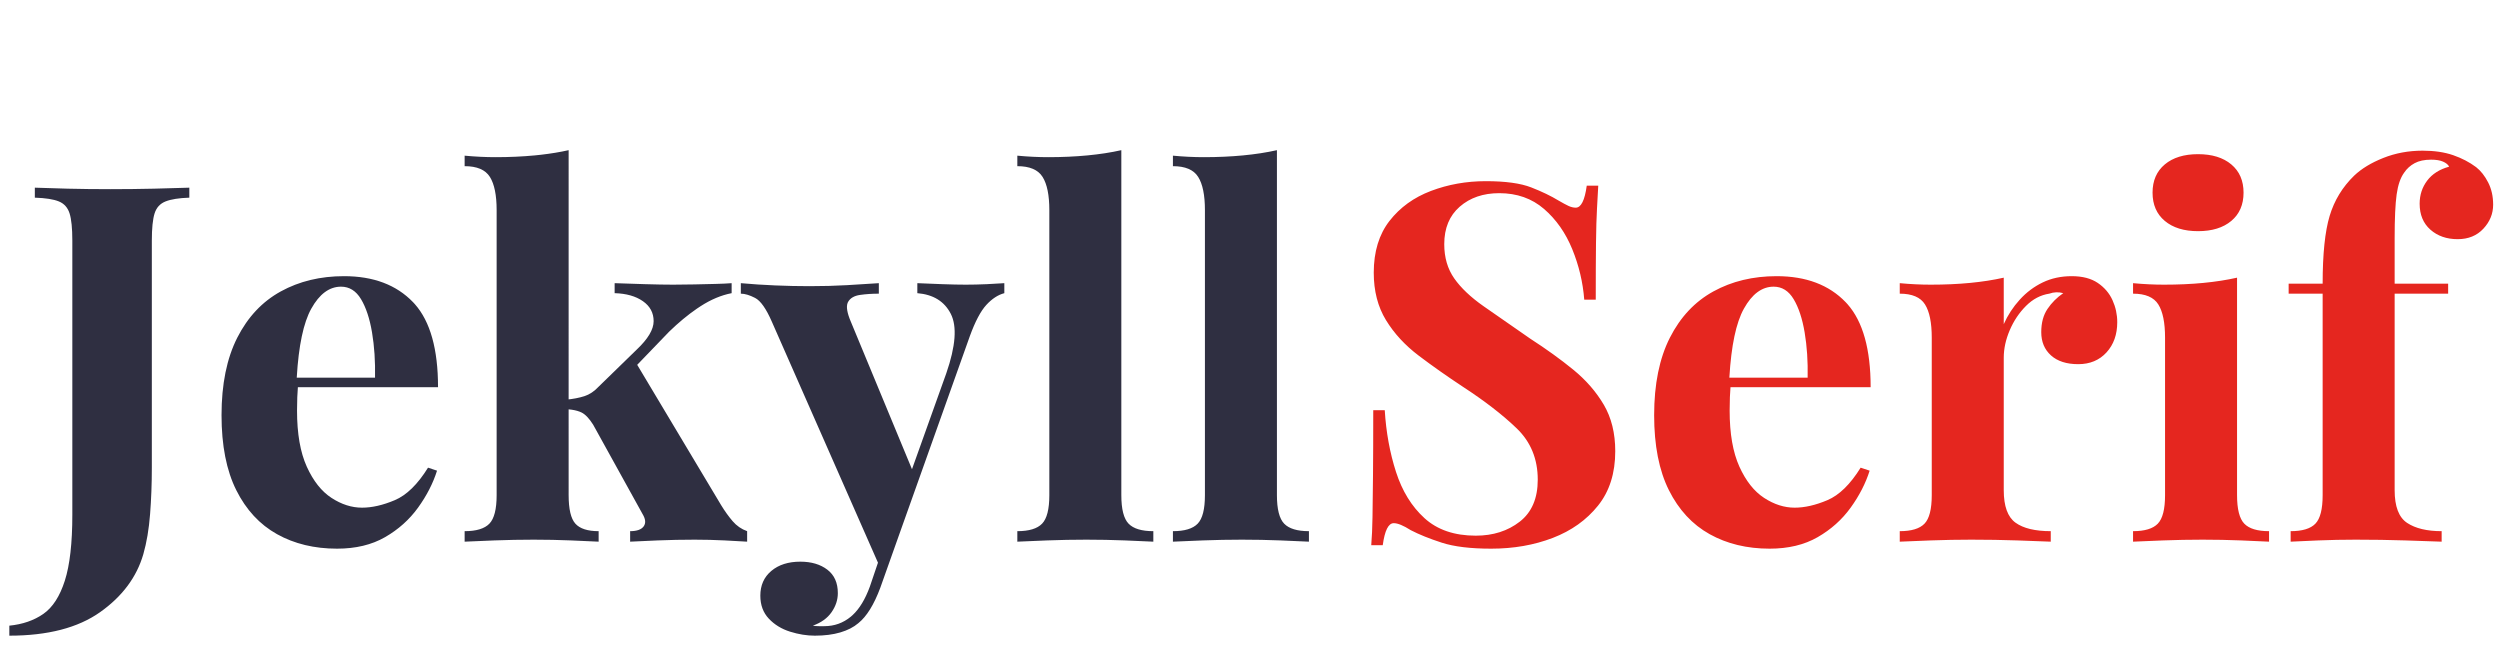
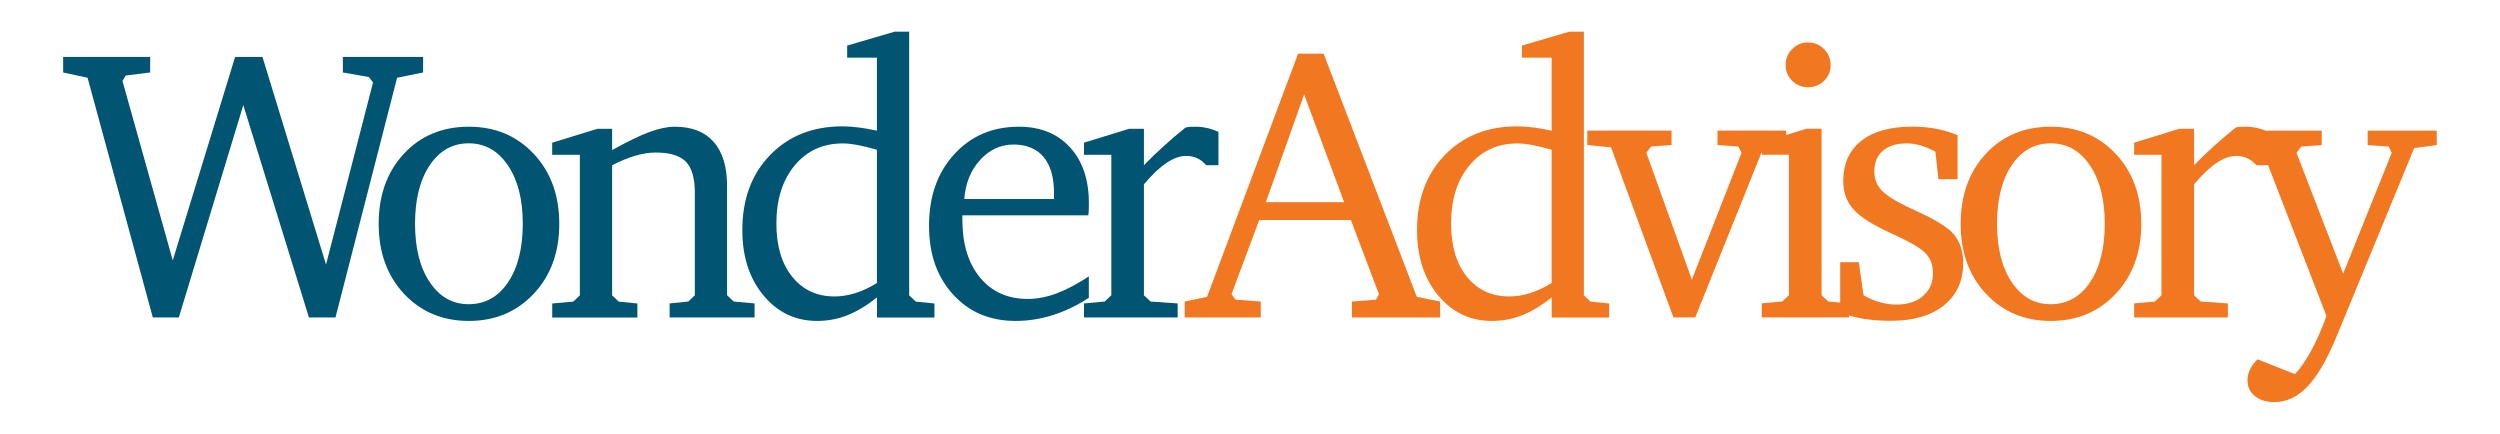
- <svg xmlns="http://www.w3.org/2000/svg" width="240px" height="64px" viewBox="0 0 240 64" version="1.1">
-   <g id="Page-1" stroke="none" stroke-width="1" fill="none" fill-rule="evenodd">
-     <g id="logo" transform="translate(2, 0)" fill-rule="nonzero">
-       <path id="Jekyll" fill="#2f2f41" d="M-1.104,61.024 C2.576,61.024 5.48,60.272 7.608,58.768 C9.736,57.264 11.12,55.408 11.76,53.2 C12.08,52.08 12.296,50.8 12.408,49.36 C12.52,47.92 12.576,46.44 12.576,44.92 L12.576,44.92 L12.576,23.104 C12.576,21.92 12.664,21.048 12.84,20.488 C13.016,19.928 13.368,19.544 13.896,19.336 C14.424,19.128 15.184,19.008 16.176,18.976 L16.176,18.976 L16.176,18.016 C15.28,18.048 14.152,18.08 12.792,18.112 C11.432,18.144 10.032,18.16 8.592,18.16 C7.152,18.16 5.784,18.144 4.488,18.112 C3.192,18.08 2.144,18.048 1.344,18.016 L1.344,18.016 L1.344,18.976 C2.368,19.008 3.136,19.128 3.648,19.336 C4.16,19.544 4.504,19.928 4.68,20.488 C4.856,21.048 4.944,21.92 4.944,23.104 L4.944,23.104 L4.944,49.408 C4.944,52.128 4.704,54.24 4.224,55.744 C3.744,57.248 3.056,58.312 2.16,58.936 C1.264,59.56 0.176,59.936 -1.104,60.064 L-1.104,60.064 L-1.104,61.024 Z M30.355,52.672 C32.147,52.672 33.683,52.304 34.963,51.568 C36.243,50.832 37.299,49.888 38.131,48.736 C38.963,47.584 39.571,46.4 39.955,45.184 L39.955,45.184 L39.091,44.896 C38.099,46.496 37.035,47.536 35.899,48.016 C34.763,48.496 33.715,48.736 32.755,48.736 C31.763,48.736 30.787,48.424 29.827,47.8 C28.867,47.176 28.075,46.176 27.451,44.8 C26.827,43.424 26.515,41.632 26.515,39.424 C26.515,38.976 26.523,38.544 26.539,38.128 C26.555,37.712 26.579,37.312 26.611,36.928 L26.593,37.168 L40.051,37.168 C40.051,33.532 39.309,30.875 37.826,29.197 L37.651,29.008 C36.051,27.344 33.843,26.512 31.027,26.512 C28.755,26.512 26.731,27 24.955,27.976 C23.179,28.952 21.787,30.432 20.779,32.416 C19.771,34.4 19.267,36.88 19.267,39.856 C19.267,42.768 19.739,45.168 20.683,47.056 C21.627,48.944 22.931,50.352 24.595,51.28 C26.259,52.208 28.179,52.672 30.355,52.672 Z M26.49,36.22 C26.669,33.175 27.133,30.979 27.883,29.632 C28.667,28.224 29.619,27.52 30.739,27.52 C31.539,27.52 32.179,27.92 32.659,28.72 C33.139,29.52 33.491,30.584 33.715,31.912 C33.939,33.24 34.035,34.688 34.003,36.256 L34.003,36.256 L26.487,36.256 L26.49,36.22 Z M69.725,52 L69.725,50.992 C69.181,50.8 68.717,50.48 68.333,50.032 C67.949,49.584 67.581,49.072 67.229,48.496 L67.229,48.496 L59.172,35.023 L62.237,31.84 C63.133,30.972 64.016,30.239 64.888,29.64 L65.261,29.392 C66.253,28.752 67.245,28.336 68.237,28.144 L68.237,28.144 L68.237,27.184 C67.853,27.216 67.341,27.24 66.701,27.256 C66.061,27.272 65.381,27.288 64.661,27.304 C63.941,27.32 63.261,27.328 62.621,27.328 C61.885,27.328 60.989,27.312 59.933,27.28 C58.877,27.248 57.901,27.216 57.005,27.184 L57.005,27.184 L57.005,28.144 C58.125,28.176 59.029,28.432 59.717,28.912 C60.405,29.392 60.749,30.032 60.749,30.832 C60.749,31.632 60.205,32.544 59.117,33.568 L59.117,33.568 L55.469,37.12 C55.053,37.568 54.597,37.872 54.101,38.032 C53.605,38.192 53.021,38.304 52.349,38.368 L52.588,38.342 L52.589,14.416 C51.762,14.603 50.869,14.75 49.909,14.859 L49.325,14.92 C48.141,15.032 46.893,15.088 45.581,15.088 C44.621,15.088 43.629,15.04 42.605,14.944 L42.605,14.944 L42.605,15.952 C43.789,15.952 44.597,16.296 45.029,16.984 C45.461,17.672 45.677,18.736 45.677,20.176 L45.677,20.176 L45.677,47.536 C45.677,48.88 45.445,49.792 44.981,50.272 C44.517,50.752 43.725,50.992 42.605,50.992 L42.605,50.992 L42.605,52 C43.245,51.968 44.197,51.928 45.461,51.88 C46.725,51.832 47.981,51.808 49.229,51.808 C50.445,51.808 51.637,51.832 52.805,51.88 C53.973,51.928 54.861,51.968 55.469,52 L55.469,52 L55.469,50.992 C54.413,50.992 53.669,50.752 53.237,50.272 C52.805,49.792 52.589,48.88 52.589,47.536 L52.589,47.536 L52.588,39.298 L52.602,39.298 C53.012,39.336 53.36,39.41 53.648,39.521 L53.813,39.592 C54.181,39.768 54.557,40.16 54.941,40.768 L54.941,40.768 L59.693,49.36 C59.981,49.84 60.013,50.232 59.789,50.536 C59.565,50.84 59.133,50.992 58.493,50.992 L58.493,50.992 L58.493,52 C59.069,51.968 59.949,51.928 61.133,51.88 C62.317,51.832 63.501,51.808 64.685,51.808 C65.645,51.808 66.605,51.832 67.565,51.88 C68.525,51.928 69.245,51.968 69.725,52 L69.725,52 Z M76.224,61.024 C77.152,61.024 77.968,60.92 78.672,60.712 C79.376,60.504 79.952,60.208 80.4,59.824 C81.2,59.184 81.904,58.048 82.512,56.416 L82.512,56.416 L84.336,51.28 L91.104,32.272 C91.616,30.864 92.144,29.864 92.688,29.272 C93.232,28.68 93.808,28.304 94.416,28.144 L94.416,28.144 L94.416,27.184 C94,27.216 93.44,27.248 92.736,27.28 C92.032,27.312 91.36,27.328 90.72,27.328 C90.08,27.328 89.328,27.312 88.464,27.28 C87.6,27.248 86.8,27.216 86.064,27.184 L86.064,27.184 L86.064,28.144 C87.6,28.272 88.672,28.936 89.28,30.136 C89.888,31.336 89.744,33.232 88.848,35.824 L88.848,35.824 L85.55,45.046 L79.68,30.88 C79.325,30.053 79.223,29.451 79.373,29.074 L79.416,28.984 C79.624,28.616 80.008,28.392 80.568,28.312 C81.128,28.232 81.728,28.192 82.368,28.192 L82.368,28.192 L82.368,27.184 C81.408,27.248 80.384,27.312 79.296,27.376 C78.208,27.44 77.008,27.472 75.696,27.472 C74.64,27.472 73.544,27.448 72.408,27.4 C71.272,27.352 70.176,27.28 69.12,27.184 L69.12,27.184 L69.12,28.192 C69.504,28.192 69.96,28.328 70.488,28.6 C71.016,28.872 71.552,29.632 72.096,30.88 L72.096,30.88 L82.285,54.018 L81.504,56.32 C81.061,57.531 80.509,58.442 79.847,59.053 L79.68,59.2 C78.944,59.808 78.096,60.112 77.136,60.112 L77.136,60.112 L76.608,60.112 C76.384,60.112 76.192,60.096 76.032,60.064 C76.832,59.776 77.432,59.344 77.832,58.768 C78.232,58.192 78.432,57.584 78.432,56.944 C78.432,55.952 78.096,55.2 77.424,54.688 C76.752,54.176 75.888,53.92 74.832,53.92 C73.68,53.92 72.752,54.216 72.048,54.808 C71.344,55.4 70.992,56.192 70.992,57.184 C70.992,58.08 71.264,58.816 71.808,59.392 C72.352,59.968 73.032,60.384 73.848,60.64 C74.664,60.896 75.456,61.024 76.224,61.024 Z M108.72,52 L108.72,50.992 C107.6,50.992 106.808,50.752 106.344,50.272 C105.88,49.792 105.648,48.88 105.648,47.536 L105.648,47.536 L105.648,14.416 C104.656,14.64 103.568,14.808 102.384,14.92 C101.2,15.032 99.952,15.088 98.64,15.088 C97.68,15.088 96.688,15.04 95.664,14.944 L95.664,14.944 L95.664,15.952 C96.848,15.952 97.656,16.296 98.088,16.984 C98.52,17.672 98.736,18.736 98.736,20.176 L98.736,20.176 L98.736,47.536 C98.736,48.88 98.504,49.792 98.04,50.272 C97.576,50.752 96.784,50.992 95.664,50.992 L95.664,50.992 L95.664,52 C96.304,51.968 97.256,51.928 98.52,51.88 C99.784,51.832 101.04,51.808 102.288,51.808 C103.536,51.808 104.768,51.832 105.984,51.88 C107.2,51.928 108.112,51.968 108.72,52 L108.72,52 Z M123.657,52 L123.657,50.992 C122.537,50.992 121.745,50.752 121.281,50.272 C120.817,49.792 120.585,48.88 120.585,47.536 L120.585,47.536 L120.585,14.416 C119.593,14.64 118.505,14.808 117.321,14.92 C116.137,15.032 114.889,15.088 113.577,15.088 C112.617,15.088 111.625,15.04 110.601,14.944 L110.601,14.944 L110.601,15.952 C111.785,15.952 112.593,16.296 113.025,16.984 C113.457,17.672 113.673,18.736 113.673,20.176 L113.673,20.176 L113.673,47.536 C113.673,48.88 113.441,49.792 112.977,50.272 C112.513,50.752 111.721,50.992 110.601,50.992 L110.601,50.992 L110.601,52 C111.241,51.968 112.193,51.928 113.457,51.88 C114.721,51.832 115.977,51.808 117.225,51.808 C118.473,51.808 119.705,51.832 120.921,51.88 C122.137,51.928 123.049,51.968 123.657,52 L123.657,52 Z" />
-       <path id="Serif" fill="#E5261F" d="M141.16,52.672 C143.304,52.672 145.272,52.328 147.064,51.64 C148.856,50.952 150.304,49.92 151.408,48.544 C152.512,47.168 153.064,45.424 153.064,43.312 C153.064,41.584 152.696,40.096 151.96,38.848 C151.224,37.6 150.248,36.48 149.032,35.488 C147.816,34.496 146.44,33.504 144.904,32.512 C143.144,31.296 141.648,30.256 140.416,29.392 C139.184,28.528 138.248,27.64 137.608,26.728 C136.968,25.816 136.648,24.72 136.648,23.44 C136.648,21.904 137.144,20.704 138.136,19.84 C139.128,18.976 140.392,18.544 141.928,18.544 C143.624,18.544 145.056,19.048 146.224,20.056 C147.392,21.064 148.296,22.352 148.936,23.92 C149.576,25.488 149.96,27.104 150.088,28.768 L150.088,28.768 L151.192,28.768 C151.192,26.528 151.2,24.72 151.216,23.344 C151.232,21.968 151.264,20.856 151.312,20.008 C151.36,19.16 151.4,18.432 151.432,17.824 L151.432,17.824 L150.328,17.824 C150.136,19.232 149.784,19.936 149.272,19.936 C149.048,19.936 148.816,19.88 148.576,19.768 C148.336,19.656 148.024,19.488 147.64,19.264 C146.904,18.816 146.024,18.392 145,17.992 C143.976,17.592 142.52,17.392 140.632,17.392 C138.776,17.392 137.024,17.704 135.376,18.328 C133.728,18.952 132.4,19.912 131.392,21.208 C130.384,22.504 129.88,24.16 129.88,26.176 C129.88,27.936 130.272,29.456 131.056,30.736 C131.84,32.016 132.888,33.152 134.2,34.144 C135.512,35.136 136.92,36.128 138.424,37.12 C140.536,38.496 142.264,39.832 143.608,41.128 C144.952,42.424 145.624,44.064 145.624,46.048 C145.624,47.84 145.048,49.184 143.896,50.08 C142.744,50.976 141.336,51.424 139.672,51.424 C137.624,51.424 135.984,50.864 134.752,49.744 C133.52,48.624 132.608,47.144 132.016,45.304 C131.424,43.464 131.064,41.488 130.936,39.376 L130.936,39.376 L129.832,39.376 C129.832,41.904 129.824,43.992 129.808,45.64 C129.792,47.288 129.776,48.624 129.76,49.648 C129.744,50.672 129.704,51.568 129.64,52.336 L129.64,52.336 L130.744,52.336 C130.936,50.928 131.288,50.224 131.8,50.224 C132.184,50.224 132.728,50.448 133.432,50.896 C134.232,51.312 135.224,51.712 136.408,52.096 C137.592,52.48 139.176,52.672 141.16,52.672 Z M167.886,52.672 C169.678,52.672 171.214,52.304 172.494,51.568 C173.774,50.832 174.83,49.888 175.662,48.736 C176.494,47.584 177.102,46.4 177.486,45.184 L177.486,45.184 L176.622,44.896 C175.63,46.496 174.566,47.536 173.43,48.016 C172.294,48.496 171.246,48.736 170.286,48.736 C169.294,48.736 168.318,48.424 167.358,47.8 C166.398,47.176 165.606,46.176 164.982,44.8 C164.358,43.424 164.046,41.632 164.046,39.424 C164.046,38.976 164.054,38.544 164.07,38.128 C164.086,37.712 164.11,37.312 164.142,36.928 L164.124,37.168 L177.582,37.168 C177.582,33.532 176.84,30.875 175.357,29.197 L175.182,29.008 C173.582,27.344 171.374,26.512 168.558,26.512 C166.286,26.512 164.262,27 162.486,27.976 C160.71,28.952 159.318,30.432 158.31,32.416 C157.302,34.4 156.798,36.88 156.798,39.856 C156.798,42.768 157.27,45.168 158.214,47.056 C159.158,48.944 160.462,50.352 162.126,51.28 C163.79,52.208 165.71,52.672 167.886,52.672 Z M164.021,36.22 C164.2,33.175 164.664,30.979 165.414,29.632 C166.198,28.224 167.15,27.52 168.27,27.52 C169.07,27.52 169.71,27.92 170.19,28.72 C170.67,29.52 171.022,30.584 171.246,31.912 C171.47,33.24 171.566,34.688 171.534,36.256 L171.534,36.256 L164.018,36.256 L164.021,36.22 Z M194.872,52 L194.872,50.992 C193.368,50.992 192.24,50.72 191.488,50.176 C190.736,49.632 190.36,48.592 190.36,47.056 L190.36,47.056 L190.36,34.336 C190.36,33.472 190.552,32.592 190.936,31.696 C191.32,30.8 191.84,30.024 192.496,29.368 C193.152,28.712 193.896,28.32 194.728,28.192 C195.176,28.032 195.624,28.016 196.072,28.144 C195.464,28.56 194.96,29.064 194.56,29.656 C194.16,30.248 193.96,30.992 193.96,31.888 C193.96,32.816 194.272,33.56 194.896,34.12 C195.52,34.68 196.392,34.96 197.512,34.96 C198.632,34.96 199.536,34.584 200.224,33.832 C200.912,33.08 201.256,32.112 201.256,30.928 C201.256,30.192 201.104,29.488 200.8,28.816 C200.496,28.144 200.024,27.592 199.384,27.16 C198.744,26.728 197.912,26.512 196.888,26.512 C195.864,26.512 194.936,26.712 194.104,27.112 C193.272,27.512 192.536,28.064 191.896,28.768 C191.256,29.472 190.744,30.256 190.36,31.12 L190.36,31.12 L190.36,26.656 C189.368,26.88 188.288,27.048 187.12,27.16 C185.952,27.272 184.696,27.328 183.352,27.328 C182.392,27.328 181.4,27.28 180.376,27.184 L180.376,27.184 L180.376,28.192 C181.56,28.192 182.368,28.536 182.8,29.224 C183.232,29.912 183.448,30.976 183.448,32.416 L183.448,32.416 L183.448,47.536 C183.448,48.88 183.216,49.792 182.752,50.272 C182.288,50.752 181.496,50.992 180.376,50.992 L180.376,50.992 L180.376,52 C181.048,51.968 182.04,51.928 183.352,51.88 C184.664,51.832 185.96,51.808 187.24,51.808 C188.776,51.808 190.248,51.832 191.656,51.88 C193.064,51.928 194.136,51.968 194.872,52 L194.872,52 Z M209.013,22.192 C210.357,22.192 211.421,21.864 212.205,21.208 C212.989,20.552 213.381,19.648 213.381,18.496 C213.381,17.344 212.989,16.44 212.205,15.784 C211.421,15.128 210.357,14.8 209.013,14.8 C207.669,14.8 206.605,15.128 205.821,15.784 C205.037,16.44 204.645,17.344 204.645,18.496 C204.645,19.648 205.037,20.552 205.821,21.208 C206.605,21.864 207.669,22.192 209.013,22.192 Z M215.829,52 L215.829,50.992 C214.709,50.992 213.917,50.752 213.453,50.272 C212.989,49.792 212.757,48.88 212.757,47.536 L212.757,47.536 L212.757,26.656 C211.765,26.88 210.685,27.048 209.517,27.16 C208.349,27.272 207.093,27.328 205.749,27.328 C204.789,27.328 203.797,27.28 202.773,27.184 L202.773,27.184 L202.773,28.192 C203.957,28.192 204.765,28.536 205.197,29.224 C205.629,29.912 205.845,30.976 205.845,32.416 L205.845,32.416 L205.845,47.536 C205.845,48.88 205.613,49.792 205.149,50.272 C204.685,50.752 203.893,50.992 202.773,50.992 L202.773,50.992 L202.773,52 C203.413,51.968 204.373,51.928 205.653,51.88 C206.933,51.832 208.197,51.808 209.445,51.808 C210.693,51.808 211.925,51.832 213.141,51.88 C214.357,51.928 215.253,51.968 215.829,52 L215.829,52 Z M232.398,52 L232.398,50.992 C230.99,50.992 229.886,50.728 229.086,50.2 C228.286,49.672 227.886,48.624 227.886,47.056 L227.886,47.056 L227.886,28.192 L233.022,28.192 L233.022,27.232 L227.886,27.232 L227.886,22.864 C227.886,20.976 227.95,19.576 228.078,18.664 C228.206,17.752 228.446,17.056 228.798,16.576 C229.054,16.192 229.39,15.888 229.806,15.664 C230.222,15.44 230.75,15.328 231.39,15.328 C231.87,15.328 232.254,15.392 232.542,15.52 C232.83,15.648 233.022,15.808 233.118,16 C232.19,16.256 231.486,16.704 231.006,17.344 C230.526,17.984 230.286,18.72 230.286,19.552 C230.286,20.608 230.63,21.44 231.318,22.048 C232.006,22.656 232.878,22.96 233.934,22.96 C234.958,22.96 235.782,22.624 236.406,21.952 C237.03,21.28 237.342,20.512 237.342,19.648 C237.342,18.848 237.182,18.136 236.862,17.512 C236.542,16.888 236.158,16.4 235.71,16.048 C235.07,15.568 234.334,15.184 233.502,14.896 C232.67,14.608 231.694,14.464 230.574,14.464 C229.23,14.464 227.974,14.696 226.806,15.16 C225.638,15.624 224.702,16.192 223.998,16.864 C222.878,17.952 222.094,19.24 221.646,20.728 C221.198,22.216 220.974,24.384 220.974,27.232 L220.974,27.232 L217.71,27.232 L217.71,28.192 L220.974,28.192 L220.974,47.536 C220.974,48.88 220.742,49.792 220.278,50.272 C219.814,50.752 219.022,50.992 217.902,50.992 L217.902,50.992 L217.902,52 C218.51,51.968 219.398,51.928 220.566,51.88 C221.734,51.832 222.926,51.808 224.142,51.808 C225.806,51.808 227.39,51.832 228.894,51.88 C230.398,51.928 231.566,51.968 232.398,52 L232.398,52 Z" />
-     </g>
+ <svg xmlns="http://www.w3.org/2000/svg" id="Layer_1" data-name="Layer 1" viewBox="0 0 412.55 71.58">
+   <defs>
+     <style>
+       .cls-1 {
+         fill: #f17821;
+       }
+ 
+       .cls-1, .cls-2 {
+         stroke-width: 0px;
+       }
+ 
+       .cls-2 {
+         fill: #015573;
+       }
+     </style>
+   </defs>
+   <g>
+     <polygon class="cls-2" points="69.82 11.96 69.82 9.39 56.58 9.39 56.58 11.96 60.87 12.71 61.56 13.61 53.8 43.66 43.31 9.39 38.8 9.39 28.51 42.97 20.21 13.36 20.75 12.46 24.78 11.96 24.78 9.39 10.42 9.39 10.42 11.96 14.45 12.83 25.22 52.39 29.51 52.39 40.15 17.34 50.98 52.39 55.36 52.39 65.53 12.83 69.82 11.96" />
+     <path class="cls-2" d="m88.09,25.4c-2.8-2.99-6.37-4.49-10.73-4.49s-7.96,1.49-10.72,4.47c-2.76,2.98-4.15,6.83-4.15,11.55s1.39,8.57,4.18,11.55c2.79,2.98,6.35,4.48,10.69,4.48s7.91-1.5,10.72-4.49,4.21-6.84,4.21-11.53-1.4-8.54-4.19-11.53Zm-4.26,21.2c-1.63,2.4-3.79,3.6-6.48,3.6s-4.79-1.21-6.42-3.62c-1.63-2.41-2.44-5.63-2.44-9.66s.81-7.25,2.43-9.66c1.62-2.41,3.76-3.61,6.43-3.61s4.82,1.21,6.46,3.63c1.64,2.42,2.46,5.63,2.46,9.64s-.81,7.27-2.44,9.67Z" />
+     <path class="cls-2" d="m119.98,48.73v-18.06c0-3.17-.74-5.59-2.22-7.26-1.48-1.67-3.62-2.5-6.42-2.5-1.19,0-2.57.29-4.13.86s-3.63,1.57-6.2,2.99v-3.5h-2.44l-7.45,2.29v2h4.57v23.19l-1.09,1.03-3.47.31v2.32h14.05v-2.32l-3.07-.31-1.1-1.03v-21.47c1.38-.71,2.66-1.24,3.85-1.58,1.19-.34,2.29-.52,3.32-.52,2.34,0,4,.5,4.99,1.5.99,1,1.49,2.7,1.49,5.1v16.96l-1.09,1.03-3.07.31v2.32h14.02v-2.32l-3.44-.31-1.09-1.03Z" />
+     <path class="cls-2" d="m150.03,48.73V5.23h-2.41l-7.82,2.29v2h4.91v12.05c-1.02-.23-2.01-.41-2.97-.53-.96-.12-1.87-.19-2.72-.19-4.9,0-8.88,1.58-11.94,4.74s-4.58,7.29-4.58,12.38c0,4.38,1.16,7.98,3.49,10.78,2.33,2.81,5.28,4.21,8.87,4.21,1.73,0,3.39-.31,4.98-.94,1.58-.63,3.21-1.61,4.88-2.94v3.32h9.48v-2.32l-3.07-.31-1.09-1.03Zm-5.32-2.03c-1.21.75-2.39,1.31-3.55,1.67s-2.3.55-3.43.55c-2.92,0-5.25-1.08-7-3.25s-2.61-5.1-2.61-8.79c0-3.96,1.01-7.16,3.02-9.58,2.01-2.42,4.66-3.63,7.93-3.63.73,0,1.56.09,2.49.27.93.18,1.98.43,3.15.77v22Z" />
+     <path class="cls-2" d="m179.69,45.6c-1.92,1.27-3.71,2.21-5.34,2.82-1.64.61-3.22.91-4.75.91-3.3,0-5.92-1.17-7.87-3.52-1.94-2.35-2.92-5.53-2.92-9.56v-.72h20.78c.04-.25.07-.51.08-.78,0-.27.02-.67.02-1.19,0-3.9-1.04-6.98-3.12-9.25s-4.89-3.4-8.44-3.4c-4.35,0-7.9,1.52-10.67,4.55-2.77,3.04-4.15,6.95-4.15,11.75s1.32,8.47,3.96,11.38c2.64,2.91,6.08,4.37,10.32,4.37,2.07,0,4.13-.32,6.17-.97s4.02-1.6,5.92-2.85v-3.54Zm-17.95-19.21c1.55-1.69,3.4-2.54,5.52-2.54s3.82.69,4.96,2.06c1.14,1.37,1.71,3.35,1.71,5.93v1h-14.8c.19-2.6,1.06-4.75,2.61-6.44Z" />
+     <path class="cls-2" d="m199.13,21.11c-.63-.14-1.26-.2-1.91-.2-.44,0-.77.01-.99.03-.22.02-.42.06-.61.12-1.25,1-2.45,2.02-3.58,3.05-1.14,1.03-2.23,2.08-3.27,3.15v-6.01h-2.44l-7.45,2.29v2h4.51v23.19l-1.1,1.03-3.41.31v2.32h15.46v-2.32l-4.47-.31-1.1-1.03v-18.31c1.36-1.61,2.6-2.79,3.74-3.55,1.14-.76,2.22-1.14,3.24-1.14.67,0,1.28.13,1.83.39s1.04.64,1.46,1.14h2.03v-5.51c-.67-.29-1.31-.51-1.94-.64Z" />
+   </g>
+   <g>
+     <path class="cls-1" d="m218.43,8.86h-4.22l-15.02,40.12-3.69.78v2.63h12.55v-2.63l-4.16-.31-.66-.91,4.57-12.24h15.12l4.63,12.24-.47.91-3.98.31v2.63h14.55v-2.63l-3.85-.78-15.37-40.12Zm-9.54,24.51l6.32-17.78,6.6,17.78h-12.93Z" />
+     <path class="cls-1" d="m261.37,48.73V5.23h-2.41l-7.82,2.29v2h4.91v12.05c-1.02-.23-2.01-.41-2.97-.53-.96-.12-1.87-.19-2.72-.19-4.9,0-8.88,1.58-11.94,4.74s-4.58,7.29-4.58,12.38c0,4.38,1.16,7.98,3.49,10.78,2.33,2.81,5.28,4.21,8.87,4.21,1.73,0,3.39-.31,4.98-.94,1.58-.63,3.21-1.61,4.88-2.94v3.32h9.48v-2.32l-3.07-.31-1.09-1.03Zm-5.32-2.03c-1.21.75-2.39,1.31-3.55,1.67s-2.3.55-3.43.55c-2.92,0-5.25-1.08-7-3.25s-2.61-5.1-2.61-8.79c0-3.96,1.01-7.16,3.02-9.58,2.01-2.42,4.66-3.63,7.93-3.63.73,0,1.56.09,2.49.27.93.18,1.98.43,3.15.77v22Z" />
+     <path class="cls-1" d="m298.36,14.4c1.04,0,1.92-.36,2.65-1.06.72-.71,1.08-1.58,1.08-2.6s-.36-1.9-1.08-2.63c-.72-.73-1.6-1.1-2.65-1.1s-1.89.36-2.61,1.08c-.72.72-1.08,1.6-1.08,2.64s.36,1.89,1.08,2.6c.72.71,1.59,1.06,2.61,1.06Z" />
+     <path class="cls-1" d="m321.55,37.84c-1.09-.9-2.84-1.9-5.26-3-.69-.31-1.2-.55-1.54-.72-2.13-1.02-3.57-1.95-4.32-2.79-.75-.83-1.13-1.85-1.13-3.04,0-1.46.47-2.6,1.41-3.41.94-.81,2.24-1.22,3.91-1.22.77,0,1.54.11,2.32.34.77.23,1.59.57,2.44,1.03l.5,4.54h3.16v-7.26c-1.09-.46-2.25-.81-3.49-1.05-1.24-.24-2.58-.36-4.02-.36-3.61,0-6.41.78-8.39,2.35-1.98,1.57-2.97,3.78-2.97,6.63,0,1.88.58,3.45,1.74,4.73s3.34,2.63,6.56,4.07c2.84,1.29,4.63,2.36,5.38,3.21.75.84,1.13,1.91,1.13,3.21,0,1.54-.55,2.79-1.64,3.74s-2.55,1.42-4.37,1.42c-.92,0-1.83-.12-2.74-.38-.91-.25-1.81-.64-2.71-1.16l-.78-5.45h-3.07v6.66l-1.97-.18-1.1-1.03v-27.48h-2.5l-3.35,1.04v-.73h-11.33v2.38l3.44.25.53,1.03-8.2,20.94-7.51-20.94.78-1.03,3.38-.25v-2.38h-13.9v2.38l3.91.38,10.3,28.07h3.6l10.98-27.32v.47h4.48v23.19l-1.1,1.03-3.38.31v2.32h14.4v-.31c.77.22,1.57.41,2.42.54,1.41.22,2.89.33,4.43.33,3.76,0,6.69-.85,8.81-2.55,2.12-1.7,3.18-4.05,3.18-7.06,0-1.15-.21-2.2-.62-3.15-.42-.95-1.02-1.74-1.81-2.36Z" />
+     <path class="cls-1" d="m349.15,25.4c-2.8-2.99-6.37-4.49-10.73-4.49s-7.96,1.49-10.72,4.47c-2.76,2.98-4.15,6.83-4.15,11.55s1.39,8.57,4.18,11.55c2.79,2.98,6.35,4.48,10.69,4.48s7.91-1.5,10.72-4.49c2.81-2.99,4.21-6.84,4.21-11.53s-1.4-8.54-4.19-11.53Zm-4.26,21.2c-1.63,2.4-3.79,3.6-6.48,3.6s-4.79-1.21-6.42-3.62c-1.63-2.41-2.44-5.63-2.44-9.66s.81-7.25,2.43-9.66c1.62-2.41,3.76-3.61,6.43-3.61s4.82,1.21,6.46,3.63c1.64,2.42,2.46,5.63,2.46,9.64s-.81,7.27-2.44,9.67Z" />
+     <path class="cls-1" d="m390.71,21.56v2.38l3.47.25.5,1.03-8.01,19.94-7.7-19.94.78-1.03,3.38-.25v-2.38h-9.25c-.49-.19-.98-.35-1.45-.45-.63-.14-1.26-.2-1.91-.2-.44,0-.77.01-.99.03-.22.02-.42.06-.61.12-1.25,1-2.45,2.02-3.58,3.05-1.14,1.03-2.23,2.08-3.27,3.15v-6.01h-2.44l-7.45,2.29v2h4.51v23.19l-1.1,1.03-3.41.31v2.32h15.46v-2.32l-4.48-.31-1.1-1.03v-18.31c1.36-1.61,2.6-2.79,3.74-3.55,1.14-.76,2.22-1.14,3.24-1.14.67,0,1.28.13,1.83.39.55.26,1.04.64,1.46,1.14h1.95l9.63,24.88c-.75,2.11-1.57,3.98-2.46,5.63-.89,1.65-1.8,2.97-2.74,3.97l-6.17-2.44c-.54.52-.95,1.07-1.24,1.66-.28.58-.42,1.19-.42,1.82,0,1.06.41,1.92,1.22,2.58.81.66,1.89.99,3.22.99,2,0,3.82-.85,5.45-2.55,1.63-1.7,3.22-4.44,4.79-8.22l12.83-31.14,3.72-.5v-2.38h-11.42Z" />
  </g>
</svg>
